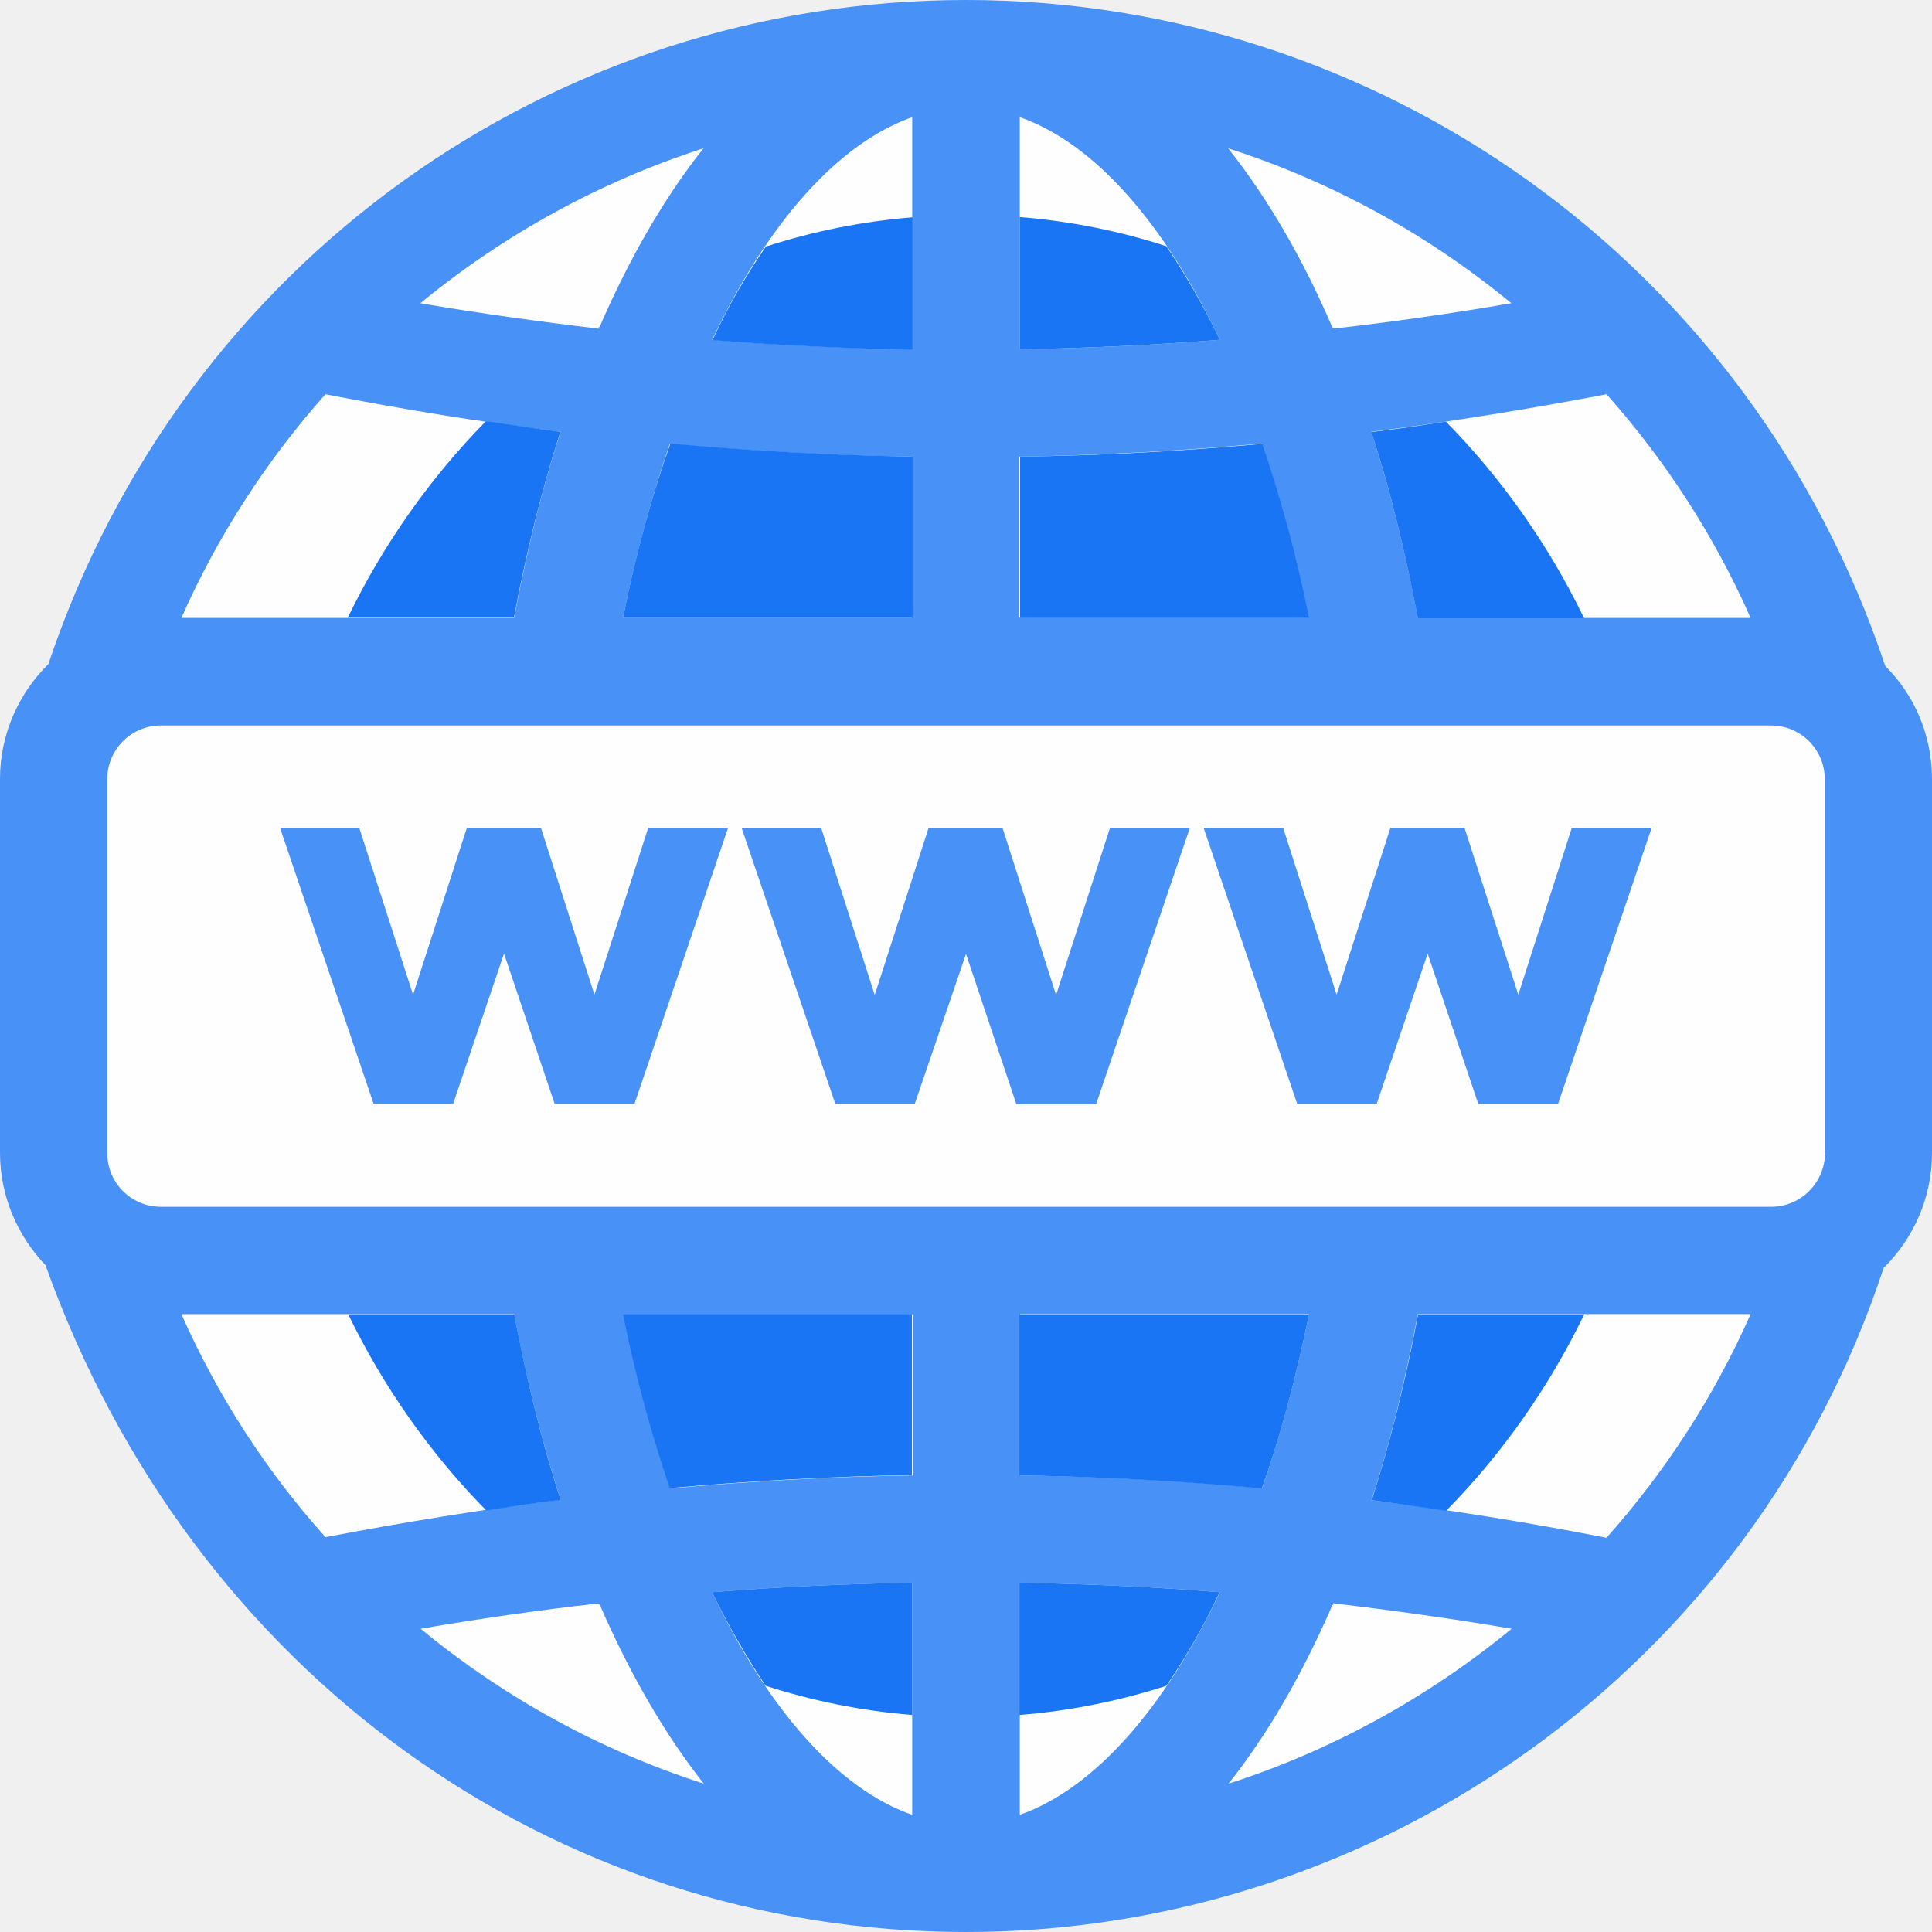
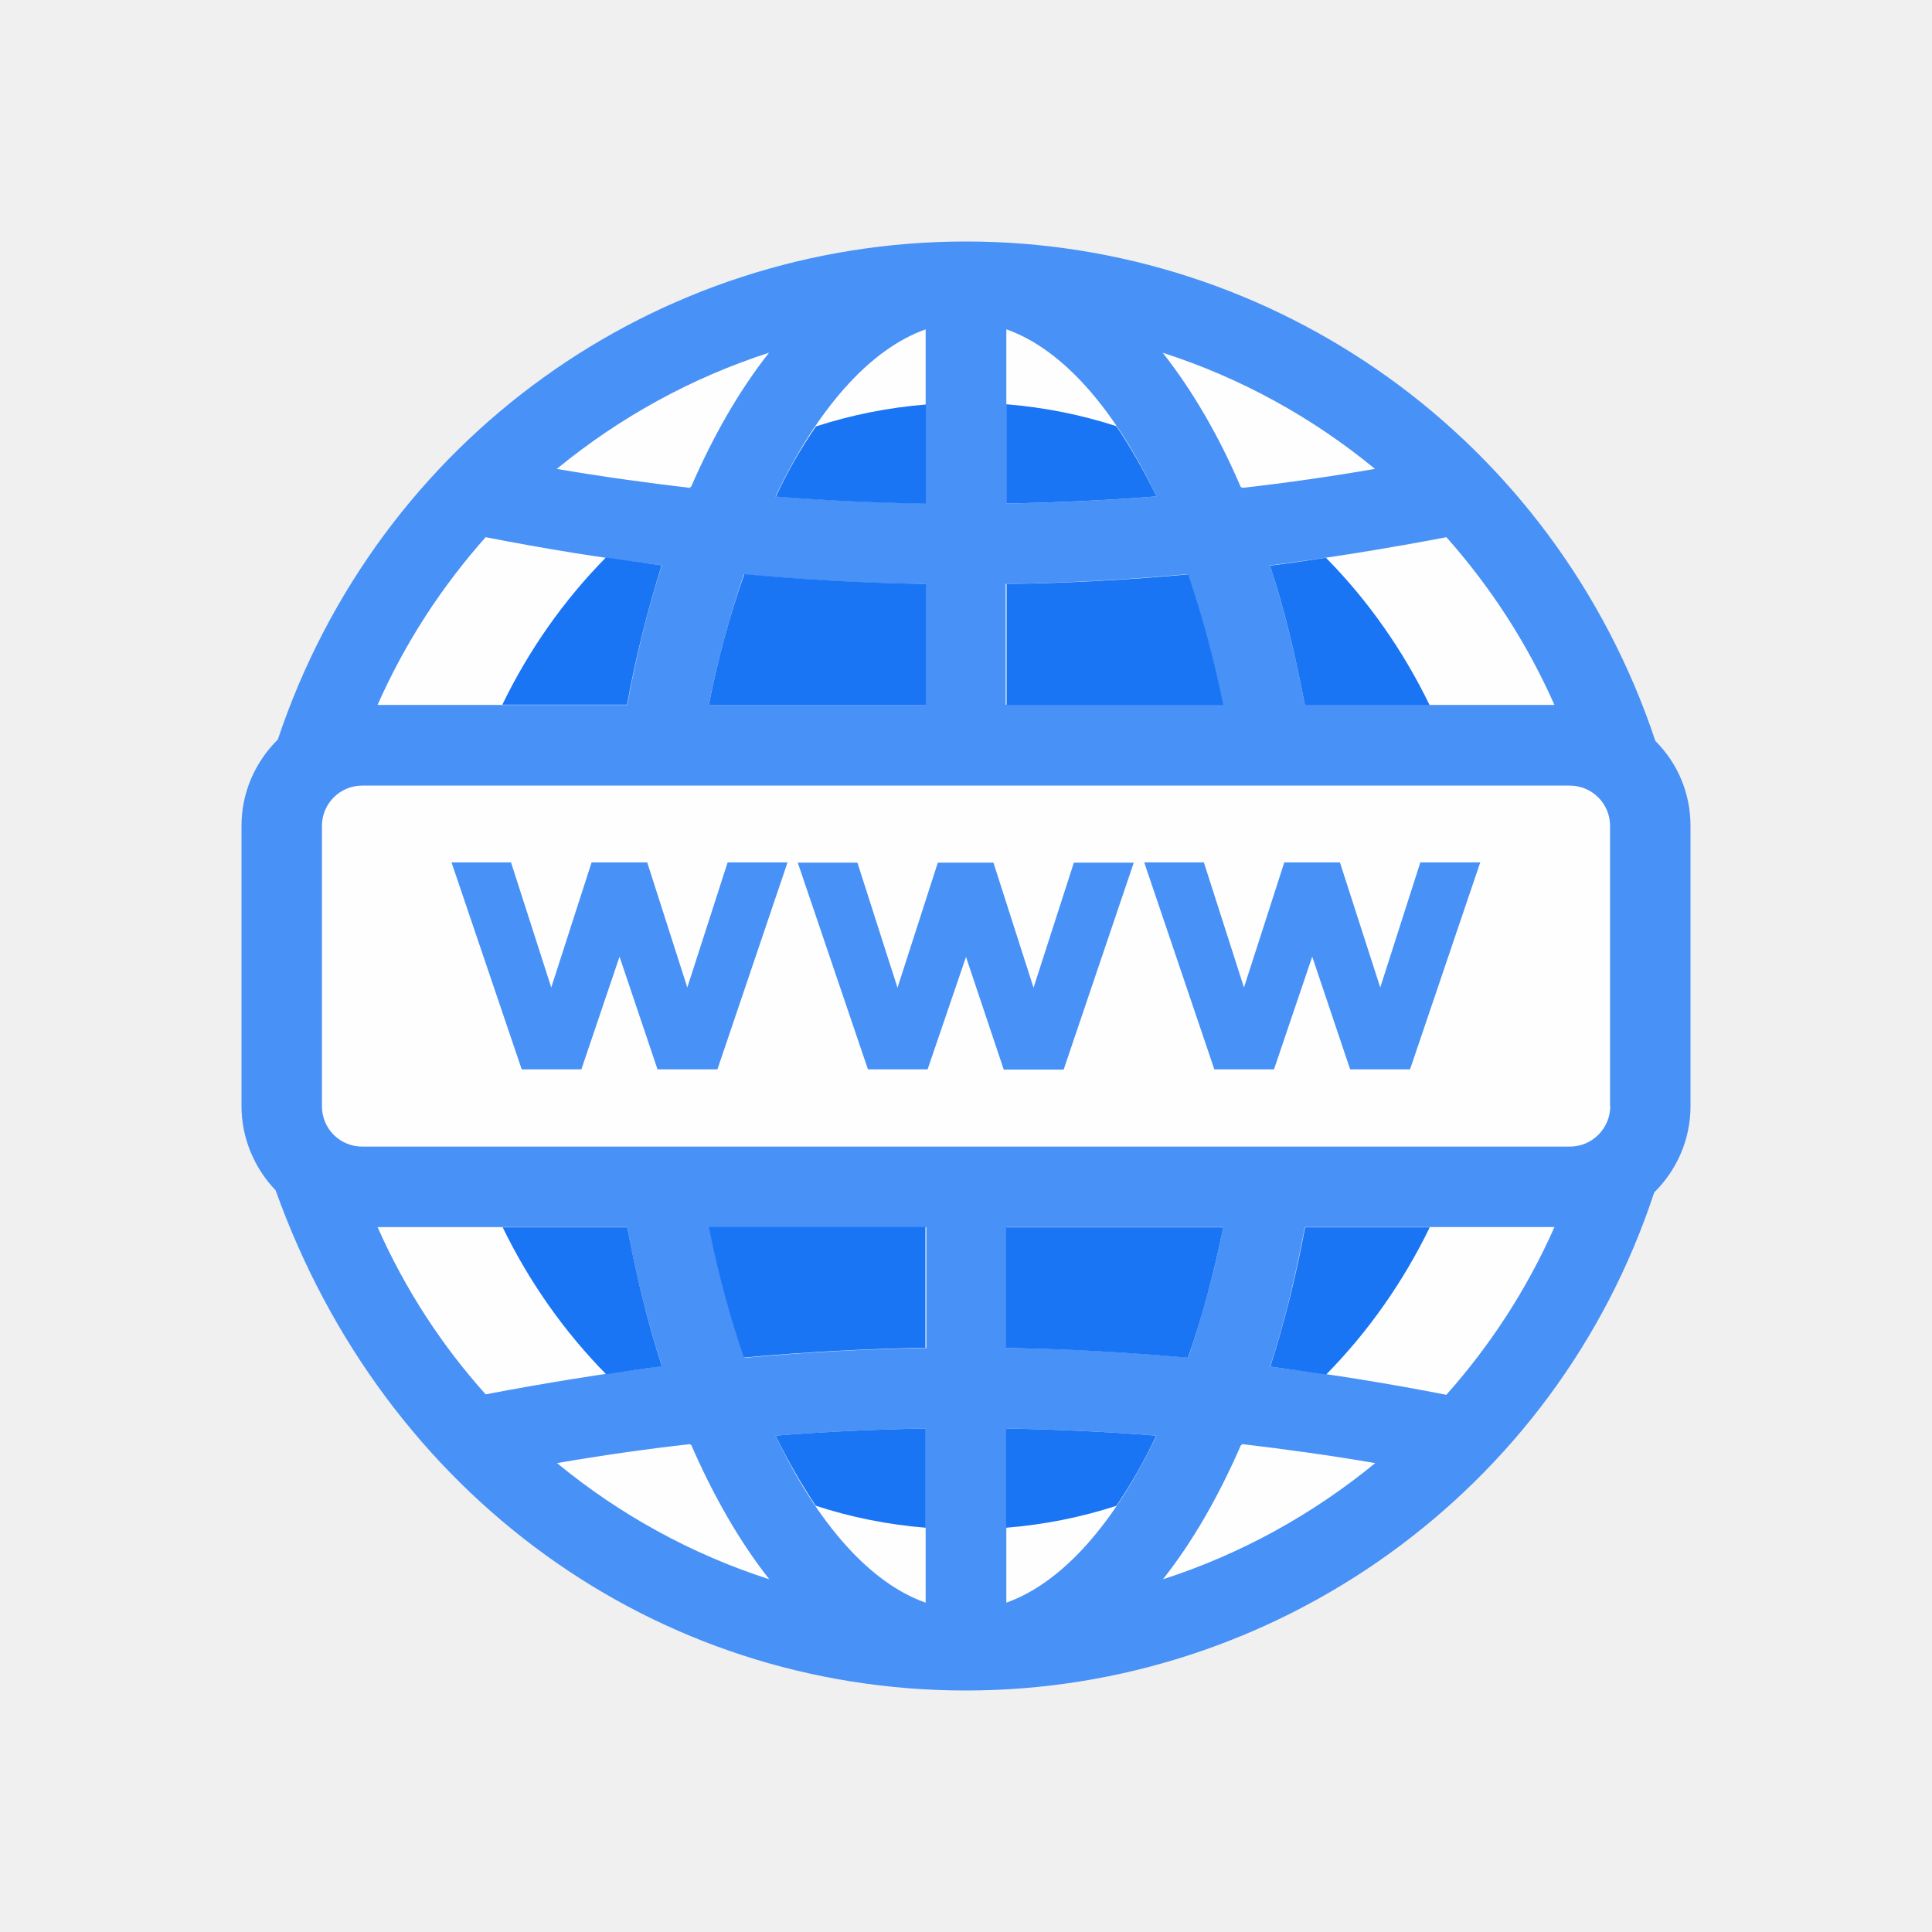
<svg xmlns="http://www.w3.org/2000/svg" width="24" height="24" viewBox="0 0 24 24" fill="none">
-   <g clip-path="url(#clip0_1521_4771)">
-     <path d="M22 9.008H2C1.632 9.008 1.332 9.304 1.332 9.676V14.32C1.332 14.688 1.628 14.988 2 14.988H22C22.368 14.988 22.668 14.692 22.668 14.32V9.676C22.668 9.308 22.368 9.008 22 9.008Z" fill="#FFFEFE" />
-     <path d="M6.383 7.676C6.538 6.854 6.731 6.079 6.961 5.364C5.988 5.241 5.016 5.083 4.04 4.897C3.312 5.715 2.708 6.644 2.249 7.676H6.383Z" fill="#FFFEFE" />
-     <path d="M11.332 5.672C10.324 5.656 9.324 5.601 8.324 5.51C8.099 6.17 7.897 6.897 7.743 7.672H11.34V5.668H11.332V5.672Z" fill="#FFFEFE" />
-     <path d="M5.226 3.767C5.961 3.893 6.7 4 7.443 4.083C7.822 3.21 8.257 2.459 8.743 1.842C7.451 2.257 6.261 2.913 5.226 3.767Z" fill="#FFFEFE" />
-     <path d="M11.332 1.455C10.407 1.779 9.537 2.767 8.846 4.221C9.672 4.289 10.498 4.324 11.332 4.34V1.455Z" fill="#FFFEFE" />
-     <path d="M17.04 5.368C17.273 6.079 17.459 6.85 17.617 7.68H21.752C21.293 6.648 20.688 5.72 19.961 4.901C18.989 5.091 18.016 5.249 17.04 5.368Z" fill="#FFFEFE" />
-     <path d="M18.775 3.767C17.739 2.917 16.549 2.261 15.261 1.85C15.747 2.462 16.182 3.213 16.561 4.091C17.3 3.996 18.039 3.893 18.775 3.767Z" fill="#FFFEFE" />
-     <path d="M15.676 5.514C14.676 5.605 13.668 5.66 12.668 5.676V7.68H16.265C16.107 6.901 15.909 6.174 15.676 5.514Z" fill="#FFFEFE" />
-     <path d="M12.668 4.34C13.494 4.324 14.328 4.289 15.154 4.221C14.463 2.771 13.597 1.779 12.668 1.455V4.34Z" fill="#FFFEFE" />
-     <path d="M17.617 16.324C17.463 17.146 17.269 17.921 17.04 18.637C18.012 18.759 18.985 18.917 19.961 19.103C20.688 18.285 21.293 17.356 21.752 16.324H17.617Z" fill="#FFFEFE" />
-     <path d="M12.668 22.546C13.593 22.221 14.462 21.233 15.154 19.779C14.328 19.712 13.502 19.676 12.668 19.66V22.546Z" fill="#FFFEFE" />
-     <path d="M12.668 18.328C13.676 18.344 14.676 18.399 15.676 18.49C15.901 17.83 16.103 17.103 16.257 16.328H12.66V18.332H12.668V18.328Z" fill="#FFFEFE" />
-     <path d="M18.775 20.233C18.04 20.107 17.3 20 16.557 19.917C16.178 20.791 15.743 21.541 15.257 22.158C16.549 21.743 17.739 21.087 18.775 20.233Z" fill="#FFFEFE" />
-     <path d="M11.332 19.66C10.506 19.676 9.672 19.712 8.846 19.779C9.537 21.229 10.403 22.221 11.332 22.546V19.66Z" fill="#FFFEFE" />
-     <path d="M2.253 16.324C2.711 17.356 3.316 18.285 4.043 19.103C5.012 18.913 5.984 18.755 6.964 18.637C6.731 17.925 6.545 17.154 6.387 16.332H2.253L2.253 16.324Z" fill="#FFFEFE" />
-     <path d="M8.324 18.486C9.324 18.395 10.332 18.34 11.332 18.324V16.32H7.735C7.893 17.099 8.091 17.826 8.324 18.486Z" fill="#FFFEFE" />
-     <path d="M7.443 19.917C6.708 20.004 5.965 20.107 5.226 20.233C6.261 21.083 7.451 21.739 8.739 22.15C8.253 21.545 7.815 20.791 7.443 19.917Z" fill="#FFFEFE" />
-     <path d="M23.419 8.273C21.743 3.253 17.111 0 12 0C6.874 0 2.277 3.249 0.601 8.249C0.233 8.613 0 9.119 0 9.676V14.32C0 14.858 0.217 15.352 0.565 15.716C2.375 20.779 6.866 24 12 24C17.126 24 21.767 20.708 23.399 15.751C23.767 15.387 24 14.882 24 14.324V9.68C24 9.127 23.779 8.632 23.419 8.273ZM21.747 7.676H17.613C17.459 6.854 17.265 6.079 17.036 5.364C18.008 5.241 18.98 5.083 19.957 4.897C20.684 5.715 21.293 6.648 21.747 7.676ZM18.775 3.767C18.04 3.893 17.3 4 16.557 4.083C16.186 3.209 15.743 2.458 15.257 1.842C16.549 2.257 17.739 2.913 18.775 3.767ZM12.668 1.455C13.593 1.779 14.462 2.767 15.154 4.221C14.328 4.289 13.494 4.324 12.668 4.34V1.455ZM12.66 5.672H12.664C13.672 5.656 14.672 5.601 15.672 5.51C15.897 6.17 16.099 6.897 16.253 7.672H12.656V5.672H12.66ZM11.332 1.455V4.34C10.506 4.324 9.672 4.289 8.846 4.221C9.538 2.767 10.407 1.783 11.332 1.455ZM11.328 5.672V7.676H7.739C7.893 6.901 8.095 6.174 8.32 5.514C9.32 5.605 10.328 5.66 11.328 5.672ZM8.739 1.842C8.253 2.455 7.818 3.206 7.439 4.083C6.704 3.996 5.96 3.893 5.221 3.767C6.261 2.913 7.451 2.257 8.739 1.842ZM4.043 4.897C5.012 5.087 5.984 5.245 6.964 5.364C6.731 6.075 6.545 6.846 6.387 7.676H2.253C2.708 6.648 3.316 5.715 4.043 4.897ZM2.253 16.324H6.387C6.541 17.146 6.735 17.921 6.964 18.628C5.992 18.751 5.02 18.909 4.043 19.095C3.316 18.285 2.708 17.352 2.253 16.324ZM5.225 20.233C5.96 20.107 6.7 20 7.443 19.917C7.822 20.791 8.257 21.541 8.743 22.158C7.451 21.743 6.261 21.087 5.225 20.233ZM11.332 22.545C10.407 22.221 9.538 21.233 8.846 19.779C9.672 19.711 10.506 19.676 11.332 19.66V22.545ZM11.34 18.328H11.336C10.328 18.344 9.328 18.399 8.328 18.49C8.103 17.83 7.901 17.103 7.747 16.328H11.344V18.328L11.34 18.328ZM12.668 22.545V19.66C13.494 19.676 14.328 19.711 15.154 19.779C14.462 21.233 13.593 22.217 12.668 22.545ZM12.672 18.328V16.324H16.261C16.107 17.099 15.905 17.826 15.68 18.486C14.68 18.395 13.672 18.34 12.672 18.328ZM15.261 22.158C15.747 21.546 16.182 20.794 16.561 19.917C17.297 20.004 18.04 20.107 18.779 20.233C17.739 21.087 16.549 21.743 15.261 22.158ZM19.956 19.103C18.988 18.913 18.016 18.755 17.036 18.636C17.269 17.925 17.455 17.154 17.613 16.324H21.747C21.293 17.352 20.684 18.285 19.956 19.103ZM22 14.992H2C1.632 14.992 1.332 14.696 1.332 14.324V9.68C1.332 9.312 1.628 9.012 2 9.012H22C22.368 9.012 22.668 9.308 22.668 9.68V14.324H22.672C22.668 14.692 22.372 14.992 22 14.992Z" fill="#4891F7" />
-     <path d="M7.384 12.356L6.72 10.285H5.799L5.131 12.356L4.463 10.285H3.479L4.641 13.712H5.629L6.261 11.846L6.89 13.712H7.882L9.044 10.285H8.052L7.384 12.356Z" fill="#4891F7" />
-     <path d="M13.119 12.36L12.455 10.289H11.534L10.866 12.36L10.202 10.289H9.214L10.376 13.711H11.364L12 11.85L12.625 13.715H13.617L14.779 10.289H13.787L13.119 12.36Z" fill="#4891F7" />
-     <path d="M18.861 12.356L18.193 10.285H17.272L16.604 12.356L15.94 10.285H14.952L16.114 13.712H17.102L17.735 11.846L18.363 13.712H19.355L20.517 10.285H19.525L18.861 12.356Z" fill="#4891F7" />
-     <path d="M16.55 19.941C16.558 19.937 16.57 19.925 16.578 19.921C16.573 19.921 16.562 19.921 16.558 19.921C16.554 19.929 16.554 19.933 16.55 19.941Z" fill="#1A75F5" />
-     <path d="M7.423 19.917C7.431 19.921 7.443 19.933 7.451 19.937C7.447 19.929 7.447 19.921 7.443 19.913C7.435 19.917 7.427 19.917 7.423 19.917Z" fill="#1A75F5" />
-     <path d="M16.578 4.083C16.57 4.079 16.558 4.067 16.55 4.063C16.554 4.071 16.554 4.079 16.558 4.087C16.566 4.083 16.574 4.083 16.578 4.083Z" fill="#1A75F5" />
-     <path d="M7.451 4.059C7.443 4.063 7.431 4.075 7.423 4.079C7.427 4.079 7.439 4.079 7.443 4.079C7.447 4.071 7.447 4.067 7.451 4.059Z" fill="#1A75F5" />
-     <path d="M4.324 16.324C4.767 17.237 5.348 18.059 6.04 18.763C6.348 18.715 6.652 18.668 6.965 18.632C6.731 17.921 6.546 17.15 6.388 16.328H4.324V16.324Z" fill="#1A75F5" />
-     <path d="M11.328 16.324H7.739C7.893 17.099 8.095 17.826 8.32 18.486C9.32 18.395 10.328 18.34 11.328 18.324V16.324Z" fill="#1A75F5" />
-     <path d="M17.617 16.328V16.324C17.463 17.146 17.269 17.921 17.04 18.636C17.348 18.676 17.653 18.723 17.965 18.767C18.657 18.063 19.238 17.241 19.68 16.328H17.617V16.328Z" fill="#1A75F5" />
-     <path d="M8.85 4.225C9.676 4.292 10.51 4.328 11.336 4.344V2.699C10.707 2.751 10.099 2.873 9.514 3.063C9.277 3.407 9.051 3.79 8.85 4.225Z" fill="#1A75F5" />
-     <path d="M12.668 21.304C13.296 21.253 13.905 21.13 14.49 20.941C14.723 20.597 14.949 20.213 15.15 19.779C14.324 19.711 13.49 19.676 12.664 19.66V21.304H12.668V21.304Z" fill="#1A75F5" />
-     <path d="M12.668 18.328C13.676 18.344 14.676 18.399 15.676 18.49C15.909 17.83 16.103 17.103 16.261 16.328H12.664V18.328L12.668 18.328Z" fill="#1A75F5" />
-     <path d="M12.672 5.672V7.676H16.261C16.107 6.901 15.905 6.174 15.68 5.514C14.68 5.605 13.672 5.66 12.672 5.672Z" fill="#1A75F5" />
-     <path d="M14.49 3.059C13.905 2.869 13.296 2.747 12.668 2.696V4.34C13.494 4.324 14.328 4.288 15.154 4.221C14.949 3.794 14.723 3.407 14.49 3.059Z" fill="#1A75F5" />
-     <path d="M9.51 20.941C10.095 21.13 10.703 21.253 11.332 21.304V19.66C10.502 19.676 9.672 19.711 8.846 19.779C9.051 20.205 9.281 20.593 9.51 20.941Z" fill="#1A75F5" />
-     <path d="M19.677 7.68V7.676C19.234 6.763 18.653 5.941 17.961 5.237C17.653 5.285 17.348 5.332 17.036 5.367C17.269 6.079 17.455 6.85 17.613 7.68L19.677 7.68Z" fill="#1A75F5" />
-     <path d="M6.384 7.676C6.538 6.854 6.731 6.079 6.961 5.364C6.652 5.324 6.348 5.277 6.036 5.233C5.344 5.937 4.763 6.759 4.32 7.672H6.384L6.384 7.676Z" fill="#1A75F5" />
-     <path d="M7.739 7.676H11.336V5.672C10.328 5.656 9.328 5.601 8.328 5.51C8.091 6.174 7.893 6.901 7.739 7.676Z" fill="#1A75F5" />
-   </g>
-   <defs>
-     <clipPath id="clip0_1521_4771">
-       <rect width="24" height="24" fill="white" />
-     </clipPath>
-   </defs>
+   <path d="M19.5 9.756H4.5C4.224 9.756 3.999 9.978 3.999 10.257V13.74C3.999 14.016 4.221 14.241 4.5 14.241H19.5C19.776 14.241 20.001 14.019 20.001 13.74V10.257C20.001 9.981 19.776 9.756 19.5 9.756Z" fill="#FFFEFE" />
+   <path d="M7.787 8.757C7.903 8.14 8.048 7.559 8.22 7.023C7.491 6.931 6.762 6.812 6.029 6.673C5.484 7.287 5.03 7.983 4.687 8.757H7.787Z" fill="#FFFEFE" />
+   <path d="M11.499 7.254C10.743 7.242 9.993 7.201 9.243 7.132C9.074 7.627 8.923 8.173 8.808 8.754H11.505V7.251H11.499V7.254Z" fill="#FFFEFE" />
+   <path d="M6.919 5.825C7.47 5.92 8.025 6 8.582 6.062C8.867 5.407 9.193 4.844 9.557 4.381C8.588 4.693 7.696 5.185 6.919 5.825Z" fill="#FFFEFE" />
+   <path d="M11.499 4.091C10.806 4.334 10.154 5.075 9.635 6.166C10.254 6.216 10.874 6.243 11.499 6.255V4.091Z" fill="#FFFEFE" />
+   <path d="M15.78 7.026C15.955 7.559 16.095 8.137 16.213 8.76H19.314C18.97 7.986 18.516 7.29 17.971 6.676C17.242 6.818 16.512 6.937 15.78 7.026Z" fill="#FFFEFE" />
+   <path d="M17.081 5.825C16.304 5.188 15.412 4.696 14.445 4.387C14.81 4.847 15.136 5.41 15.421 6.068C15.975 5.997 16.529 5.92 17.081 5.825Z" fill="#FFFEFE" />
+   <path d="M14.757 7.136C14.007 7.204 13.251 7.245 12.501 7.257V8.76H15.199C15.08 8.176 14.932 7.631 14.757 7.136Z" fill="#FFFEFE" />
+   <path d="M12.501 6.255C13.12 6.243 13.746 6.216 14.366 6.166C13.847 5.078 13.198 4.334 12.501 4.091V6.255Z" fill="#FFFEFE" />
+   <path d="M16.213 15.243C16.098 15.86 15.952 16.441 15.78 16.977C16.509 17.069 17.239 17.188 17.971 17.327C18.517 16.713 18.97 16.017 19.314 15.243H16.213Z" fill="#FFFEFE" />
+   <path d="M12.501 19.909C13.195 19.666 13.847 18.925 14.366 17.834C13.746 17.784 13.127 17.757 12.501 17.745V19.909Z" fill="#FFFEFE" />
+   <path d="M12.501 16.746C13.257 16.758 14.007 16.799 14.757 16.868C14.926 16.373 15.077 15.827 15.193 15.246H12.495V16.749H12.501V16.746Z" fill="#FFFEFE" />
+   <path d="M17.081 18.175C16.529 18.08 15.975 18 15.418 17.938C15.133 18.593 14.807 19.156 14.442 19.619C15.412 19.307 16.304 18.815 17.081 18.175Z" fill="#FFFEFE" />
+   <path d="M11.499 17.745C10.88 17.757 10.254 17.784 9.635 17.834C10.153 18.922 10.803 19.666 11.499 19.909V17.745Z" fill="#FFFEFE" />
+   <path d="M4.689 15.243C5.033 16.017 5.487 16.713 6.032 17.327C6.759 17.185 7.488 17.066 8.223 16.977C8.048 16.444 7.909 15.866 7.79 15.249H4.689L4.689 15.243Z" fill="#FFFEFE" />
+   <path d="M9.243 16.865C9.993 16.797 10.749 16.755 11.499 16.743V15.24H8.802C8.92 15.824 9.069 16.37 9.243 16.865Z" fill="#FFFEFE" />
+   <path d="M8.582 17.938C8.031 18.003 7.473 18.08 6.919 18.175C7.696 18.812 8.588 19.304 9.554 19.613C9.19 19.159 8.861 18.593 8.582 17.938Z" fill="#FFFEFE" />
+   <path d="M20.564 9.205C19.307 5.44 15.833 3 12 3C8.155 3 4.707 5.437 3.451 9.187C3.175 9.46 3 9.839 3 10.257V13.74C3 14.143 3.163 14.514 3.424 14.787C4.782 18.584 8.149 21 12 21C15.845 21 19.325 18.531 20.549 14.813C20.825 14.541 21 14.161 21 13.743V10.26C21 9.845 20.834 9.474 20.564 9.205ZM19.31 8.757H16.209C16.094 8.14 15.949 7.559 15.777 7.023C16.506 6.931 17.235 6.812 17.968 6.673C18.513 7.287 18.969 7.986 19.31 8.757ZM17.081 5.825C16.53 5.92 15.975 6 15.418 6.062C15.139 5.407 14.807 4.844 14.443 4.381C15.412 4.693 16.304 5.185 17.081 5.825ZM12.501 4.091C13.195 4.334 13.847 5.075 14.366 6.166C13.746 6.216 13.121 6.243 12.501 6.255V4.091ZM12.495 7.254H12.498C13.254 7.242 14.004 7.201 14.754 7.132C14.923 7.627 15.074 8.173 15.19 8.754H12.492V7.254H12.495ZM11.499 4.091V6.255C10.88 6.243 10.254 6.216 9.634 6.166C10.153 5.075 10.805 4.337 11.499 4.091ZM11.496 7.254V8.757H8.804C8.92 8.176 9.071 7.63 9.24 7.135C9.99 7.204 10.746 7.245 11.496 7.254ZM9.554 4.381C9.19 4.841 8.864 5.404 8.579 6.062C8.028 5.997 7.47 5.92 6.916 5.825C7.696 5.185 8.588 4.693 9.554 4.381ZM6.033 6.673C6.759 6.815 7.488 6.934 8.223 7.023C8.048 7.556 7.909 8.134 7.791 8.757H4.69C5.031 7.986 5.487 7.287 6.033 6.673ZM4.69 15.243H7.79C7.906 15.86 8.051 16.441 8.223 16.971C7.494 17.063 6.765 17.182 6.033 17.321C5.487 16.713 5.031 16.014 4.69 15.243ZM6.919 18.175C7.47 18.08 8.025 18 8.582 17.938C8.867 18.593 9.193 19.156 9.557 19.619C8.588 19.307 7.696 18.815 6.919 18.175ZM11.499 19.909C10.805 19.666 10.153 18.925 9.634 17.834C10.254 17.784 10.88 17.757 11.499 17.745V19.909ZM11.505 16.746H11.502C10.746 16.758 9.996 16.799 9.246 16.868C9.077 16.373 8.926 15.827 8.81 15.246H11.508V16.746L11.505 16.746ZM12.501 19.909V17.745C13.121 17.757 13.746 17.784 14.366 17.834C13.847 18.925 13.195 19.663 12.501 19.909ZM12.504 16.746V15.243H15.196C15.08 15.824 14.929 16.37 14.76 16.865C14.01 16.797 13.254 16.755 12.504 16.746ZM14.446 19.619C14.81 19.159 15.136 18.596 15.421 17.938C15.972 18.003 16.53 18.08 17.084 18.175C16.304 18.815 15.412 19.307 14.446 19.619ZM17.967 17.327C17.241 17.185 16.512 17.066 15.777 16.977C15.952 16.444 16.091 15.866 16.209 15.243H19.31C18.969 16.014 18.513 16.713 17.967 17.327ZM19.5 14.244H4.5C4.224 14.244 3.999 14.022 3.999 13.743V10.26C3.999 9.984 4.221 9.759 4.5 9.759H19.5C19.776 9.759 20.001 9.981 20.001 10.26V13.743H20.004C20.001 14.019 19.779 14.244 19.5 14.244Z" fill="#4891F7" />
+   <path d="M8.538 12.267L8.04 10.713H7.349L6.848 12.267L6.348 10.713H5.609L6.481 13.284H7.222L7.696 11.884L8.168 13.284H8.912L9.783 10.713H9.039L8.538 12.267Z" fill="#4891F7" />
+   <path d="M12.839 12.27L12.341 10.716H11.65L11.149 12.27L10.651 10.716H9.91L10.782 13.284H11.523L12 11.887L12.469 13.287H13.213L14.084 10.716H13.34L12.839 12.27Z" fill="#4891F7" />
+   <path d="M17.146 12.267L16.645 10.713H15.954L15.453 12.267L14.955 10.713H14.214L15.085 13.284H15.826L16.301 11.884L16.772 13.284H17.516L18.388 10.713H17.644L17.146 12.267Z" fill="#4891F7" />
+   <path d="M15.412 17.956C15.418 17.953 15.427 17.944 15.433 17.941C15.43 17.941 15.421 17.941 15.418 17.941C15.415 17.947 15.415 17.95 15.412 17.956Z" fill="#1A75F5" />
+   <path d="M8.567 17.938C8.573 17.941 8.582 17.95 8.588 17.953C8.585 17.947 8.585 17.941 8.582 17.935C8.576 17.938 8.57 17.938 8.567 17.938Z" fill="#1A75F5" />
+   <path d="M15.433 6.062C15.427 6.059 15.418 6.05 15.412 6.047C15.415 6.053 15.415 6.059 15.418 6.065C15.424 6.062 15.43 6.062 15.433 6.062Z" fill="#1A75F5" />
+   <path d="M8.588 6.044C8.582 6.047 8.573 6.056 8.567 6.059C8.57 6.059 8.579 6.059 8.582 6.059C8.585 6.053 8.585 6.05 8.588 6.044Z" fill="#1A75F5" />
+   <path d="M6.243 15.243C6.575 15.928 7.011 16.544 7.53 17.072C7.761 17.036 7.989 17.001 8.223 16.974C8.049 16.441 7.909 15.863 7.791 15.246H6.243V15.243Z" fill="#1A75F5" />
+   <path d="M11.496 15.243H8.805C8.92 15.824 9.071 16.369 9.24 16.864C9.99 16.796 10.746 16.755 11.496 16.743V15.243Z" fill="#1A75F5" />
+   <path d="M16.213 15.246V15.243C16.098 15.86 15.952 16.441 15.78 16.977C16.012 17.007 16.24 17.042 16.474 17.075C16.993 16.547 17.428 15.931 17.761 15.246H16.213V15.246Z" fill="#1A75F5" />
+   <path d="M9.638 6.169C10.257 6.219 10.883 6.246 11.502 6.258V5.025C11.031 5.063 10.575 5.155 10.136 5.297C9.958 5.555 9.789 5.843 9.638 6.169Z" fill="#1A75F5" />
+   <path d="M12.501 18.978C12.972 18.94 13.429 18.848 13.868 18.706C14.043 18.448 14.211 18.16 14.363 17.834C13.743 17.784 13.118 17.757 12.498 17.745V18.978H12.501V18.978Z" fill="#1A75F5" />
+   <path d="M12.501 16.746C13.257 16.758 14.007 16.799 14.757 16.867C14.932 16.372 15.077 15.827 15.196 15.246H12.498V16.746L12.501 16.746Z" fill="#1A75F5" />
+   <path d="M12.504 7.254V8.757H15.196C15.08 8.176 14.929 7.63 14.76 7.135C14.01 7.203 13.254 7.245 12.504 7.254Z" fill="#1A75F5" />
+   <path d="M13.868 5.294C13.429 5.152 12.972 5.06 12.501 5.022V6.255C13.12 6.243 13.746 6.216 14.366 6.166C14.211 5.846 14.043 5.555 13.868 5.294Z" fill="#1A75F5" />
+   <path d="M10.133 18.705C10.572 18.848 11.028 18.94 11.499 18.978V17.745C10.877 17.757 10.254 17.783 9.635 17.834C9.789 18.154 9.961 18.445 10.133 18.705Z" fill="#1A75F5" />
+   <path d="M17.758 8.76V8.757C17.426 8.072 16.99 7.455 16.471 6.928C16.24 6.963 16.012 6.999 15.777 7.026C15.952 7.559 16.092 8.137 16.21 8.76L17.758 8.76Z" fill="#1A75F5" />
+   <path d="M7.788 8.757C7.903 8.14 8.049 7.559 8.22 7.023C7.989 6.993 7.761 6.957 7.527 6.925C7.008 7.452 6.572 8.069 6.24 8.754H7.788L7.788 8.757Z" fill="#1A75F5" />
+   <path d="M8.805 8.757H11.502V7.254C10.746 7.242 9.996 7.201 9.246 7.132C9.069 7.63 8.92 8.176 8.805 8.757Z" fill="#1A75F5" />
</svg>
